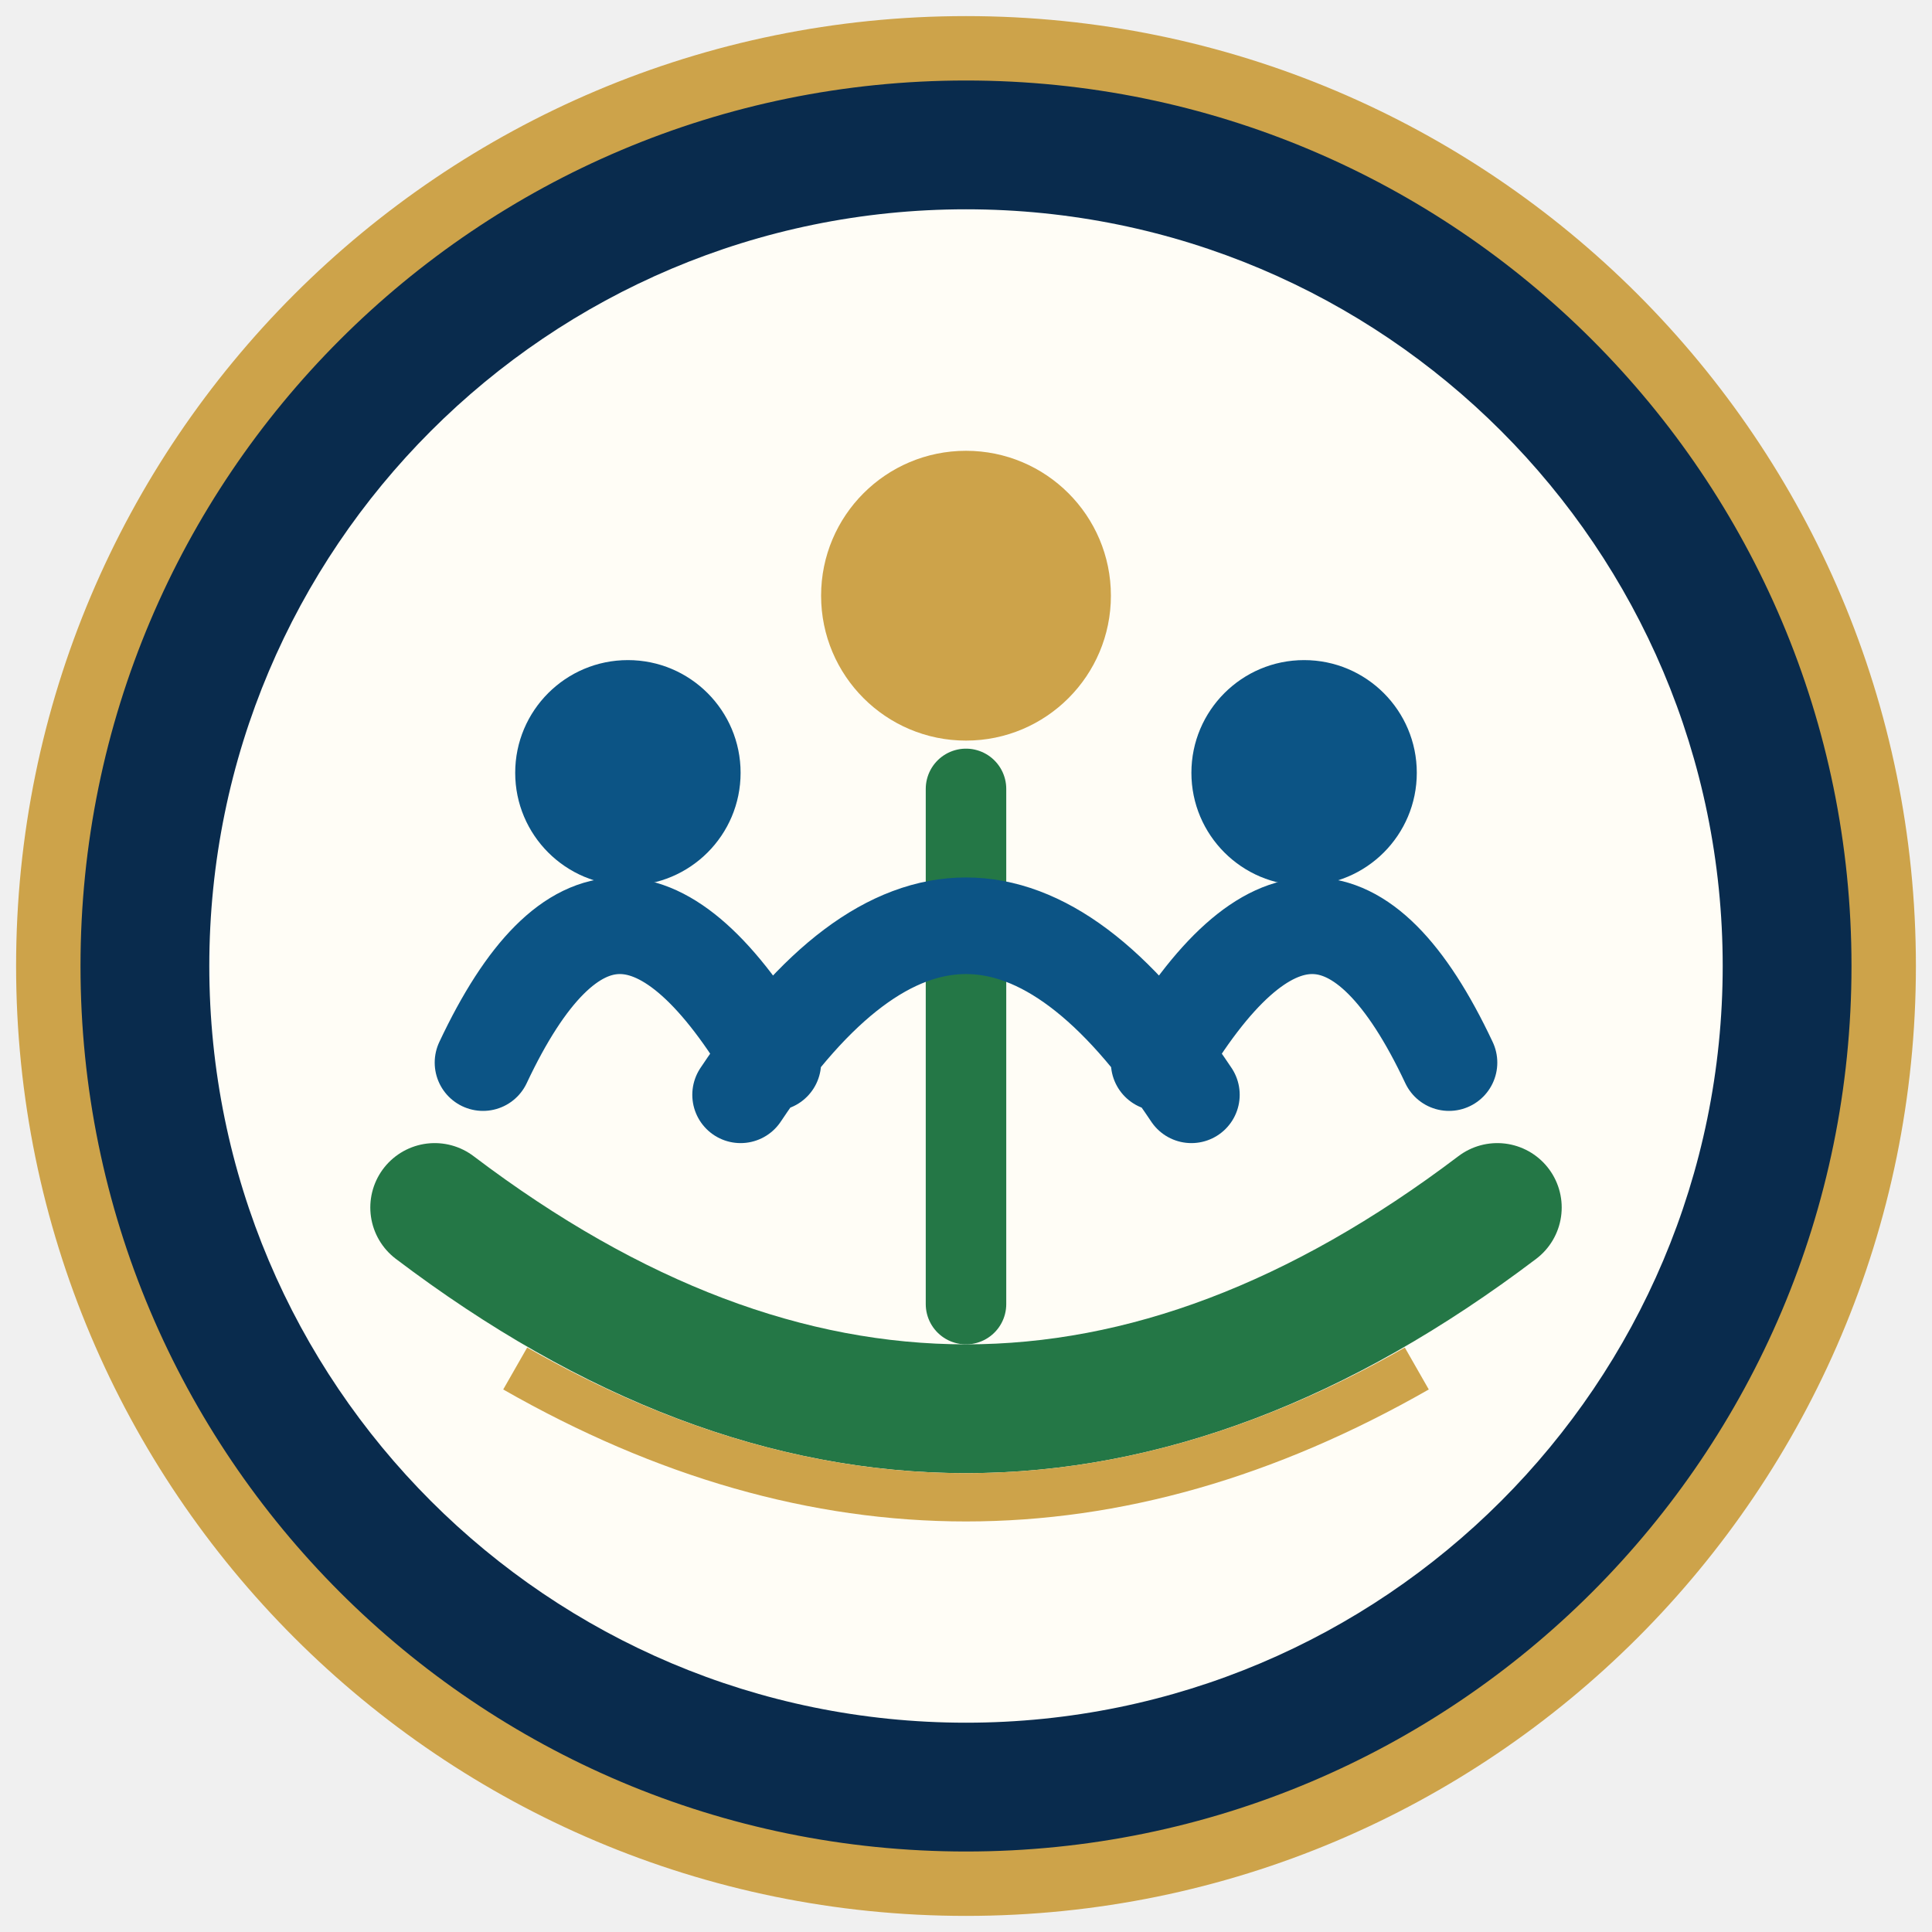
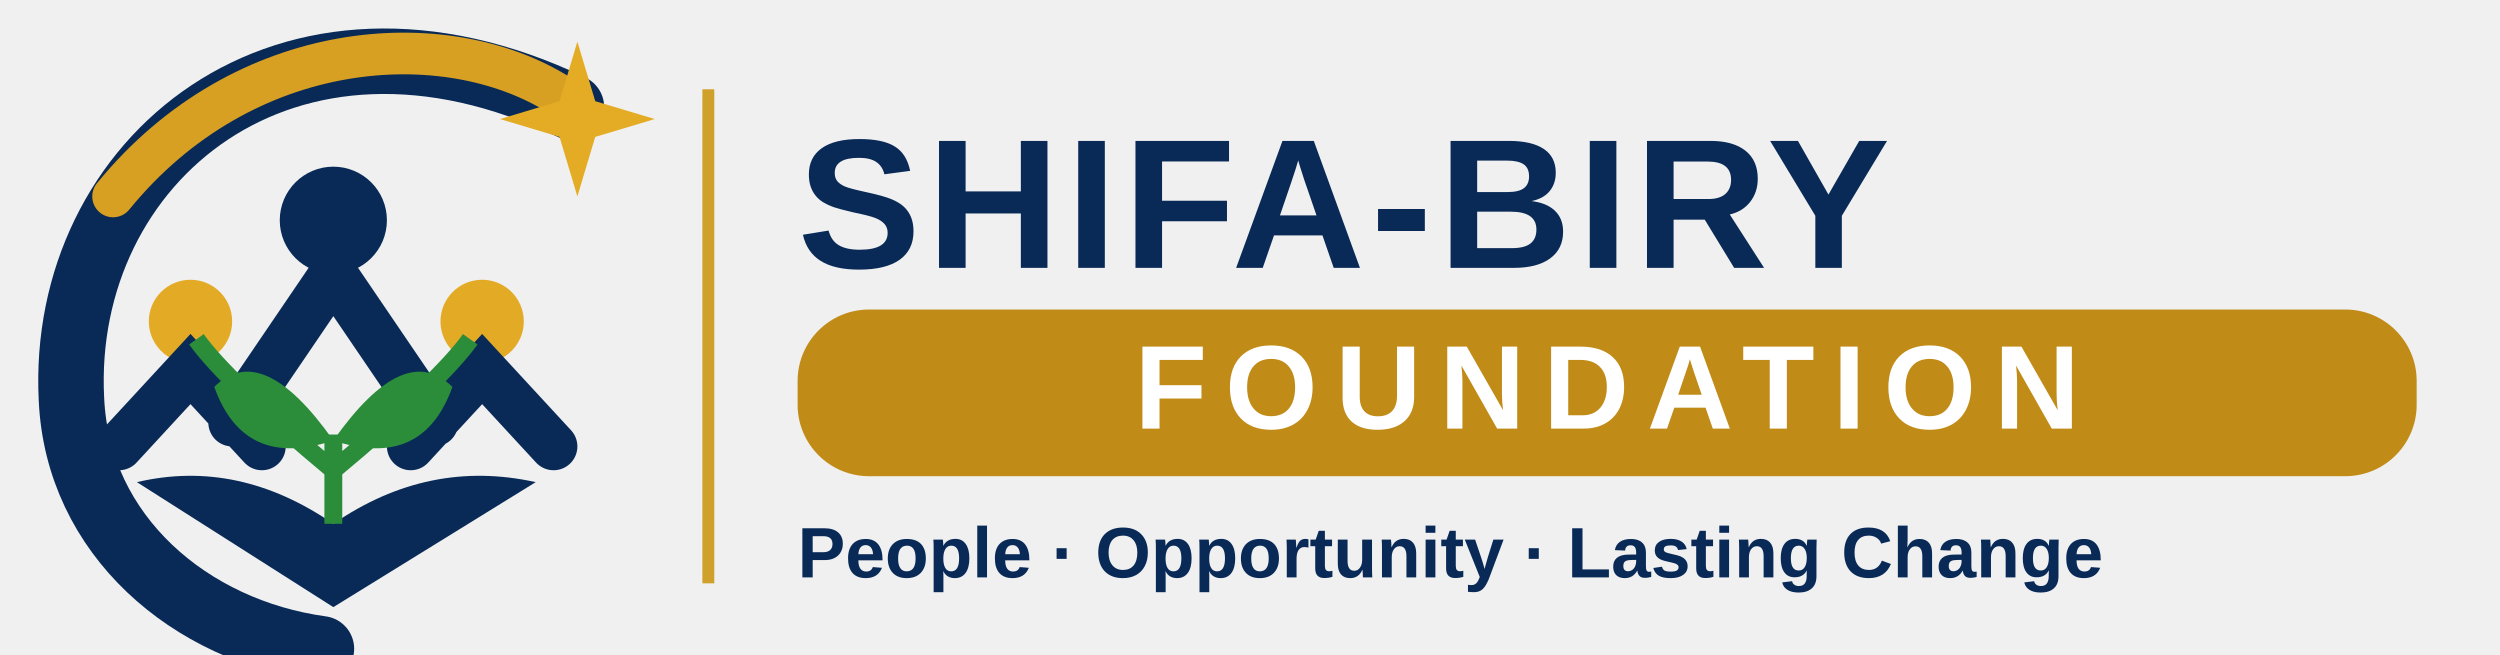
- <svg xmlns="http://www.w3.org/2000/svg" viewBox="0 0 120 120" role="img" aria-labelledby="t d">
-   <circle cx="60" cy="60" r="57" fill="#092b4d" stroke="#cda34a" stroke-width="4" />
-   <circle cx="60" cy="60" r="47" fill="#fffdf6" />
-   <path d="M27 75 Q60 100 93 75" fill="none" stroke="#247746" stroke-width="8" stroke-linecap="round" />
-   <path d="M60 81 V49" stroke="#247746" stroke-width="5" stroke-linecap="round" />
-   <circle cx="60" cy="37" r="9" fill="#cda34a" />
-   <circle cx="39" cy="48" r="7" fill="#0c5485" />
-   <circle cx="81" cy="48" r="7" fill="#0c5485" />
-   <path d="M30 66 Q38 49 48 66 M72 66 Q82 49 90 66 M46 68 Q60 47 74 68" fill="none" stroke="#0c5485" stroke-width="6" stroke-linecap="round" />
-   <path d="M32 85 Q60 101 88 85" fill="none" stroke="#cda34a" stroke-width="3" />
+ <svg xmlns="http://www.w3.org/2000/svg" viewBox="0 0 420 110">
+   <g transform="translate(3 3)">
+     <path d="M93 15C45-8 7 24 9 64c1 23 20 39 42 42" fill="none" stroke="#092a57" stroke-width="11" stroke-linecap="round" />
+     <path d="M16 30C38 3 72 1 91 13" fill="none" stroke="#d8a022" stroke-width="7" stroke-linecap="round" />
+     <path d="M94 4l3 10 10 3-10 3-3 10-3-10-10-3 10-3z" fill="#e4ac24" />
+     <circle cx="53" cy="34" r="9" fill="#092a57" />
+     <circle cx="29" cy="51" r="7" fill="#e3aa25" />
+     <circle cx="78" cy="51" r="7" fill="#e3aa25" />
+     <path d="M36 68L53 43l17 25M17 72l12-13 12 13M66 72l12-13 12 13" fill="none" stroke="#092a57" stroke-width="8" stroke-linecap="round" />
+     <path d="M20 78Q37 74 53 85Q69 74 87 78L53 99z" fill="#092a57" />
+     <path d="M53 85V70m0 6q-18-15-23-22m23 22q18-15 23-22" fill="none" stroke="#2b8d39" stroke-width="3" />
+     <path d="M53 71q-12-17-20-9 5 14 20 9m0 0q12-17 20-9-5 14-20 9" fill="#2b8d39" />
+   </g>
+   <path d="M119 15v83" stroke="#cfa02a" stroke-width="2" />
+   <text x="134" y="45" fill="#092a57" font-family="Arial,sans-serif" font-size="31" font-weight="800" letter-spacing="1">SHIFA-BIRY</text>
+   <rect x="134" y="52" width="272" height="28" rx="12" fill="#c18b17" />
+   <text x="270" y="72" text-anchor="middle" fill="white" font-family="Arial,sans-serif" font-size="20" font-weight="800" letter-spacing="3">FOUNDATION</text>
+   <text x="134" y="97" fill="#092a57" font-family="Arial,sans-serif" font-size="12" font-weight="600">People · Opportunity · Lasting Change</text>
</svg>
